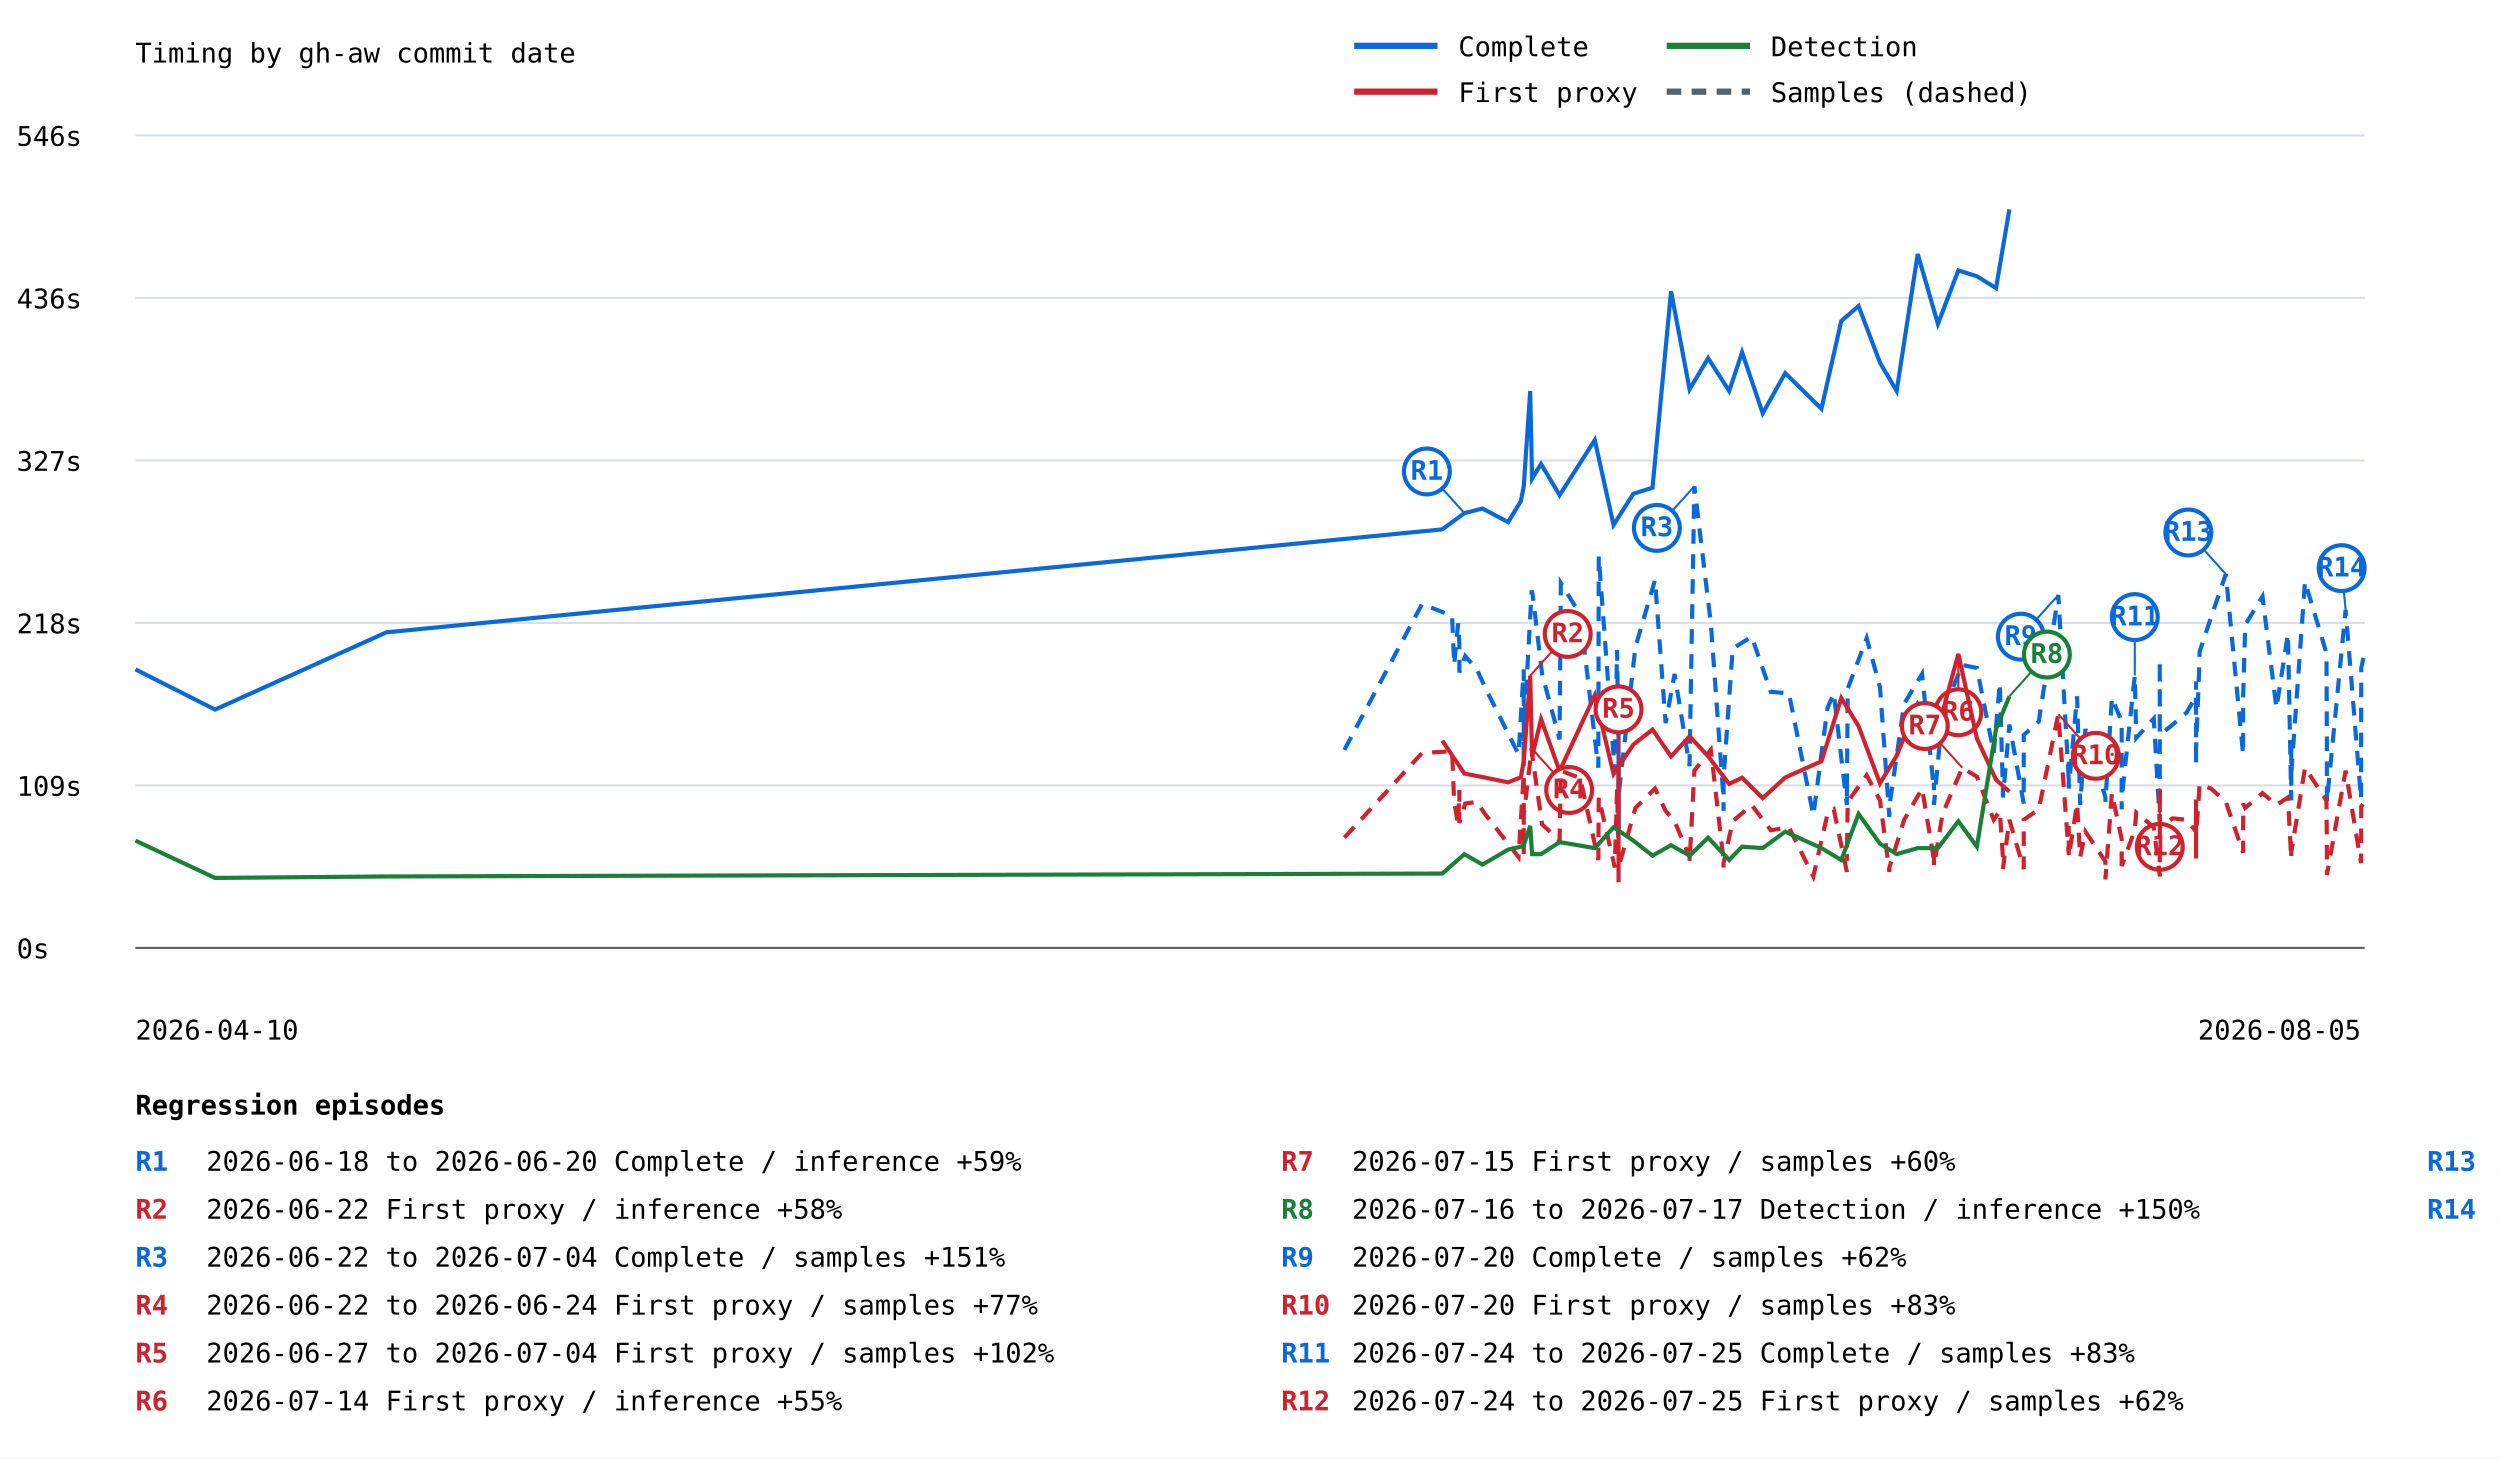
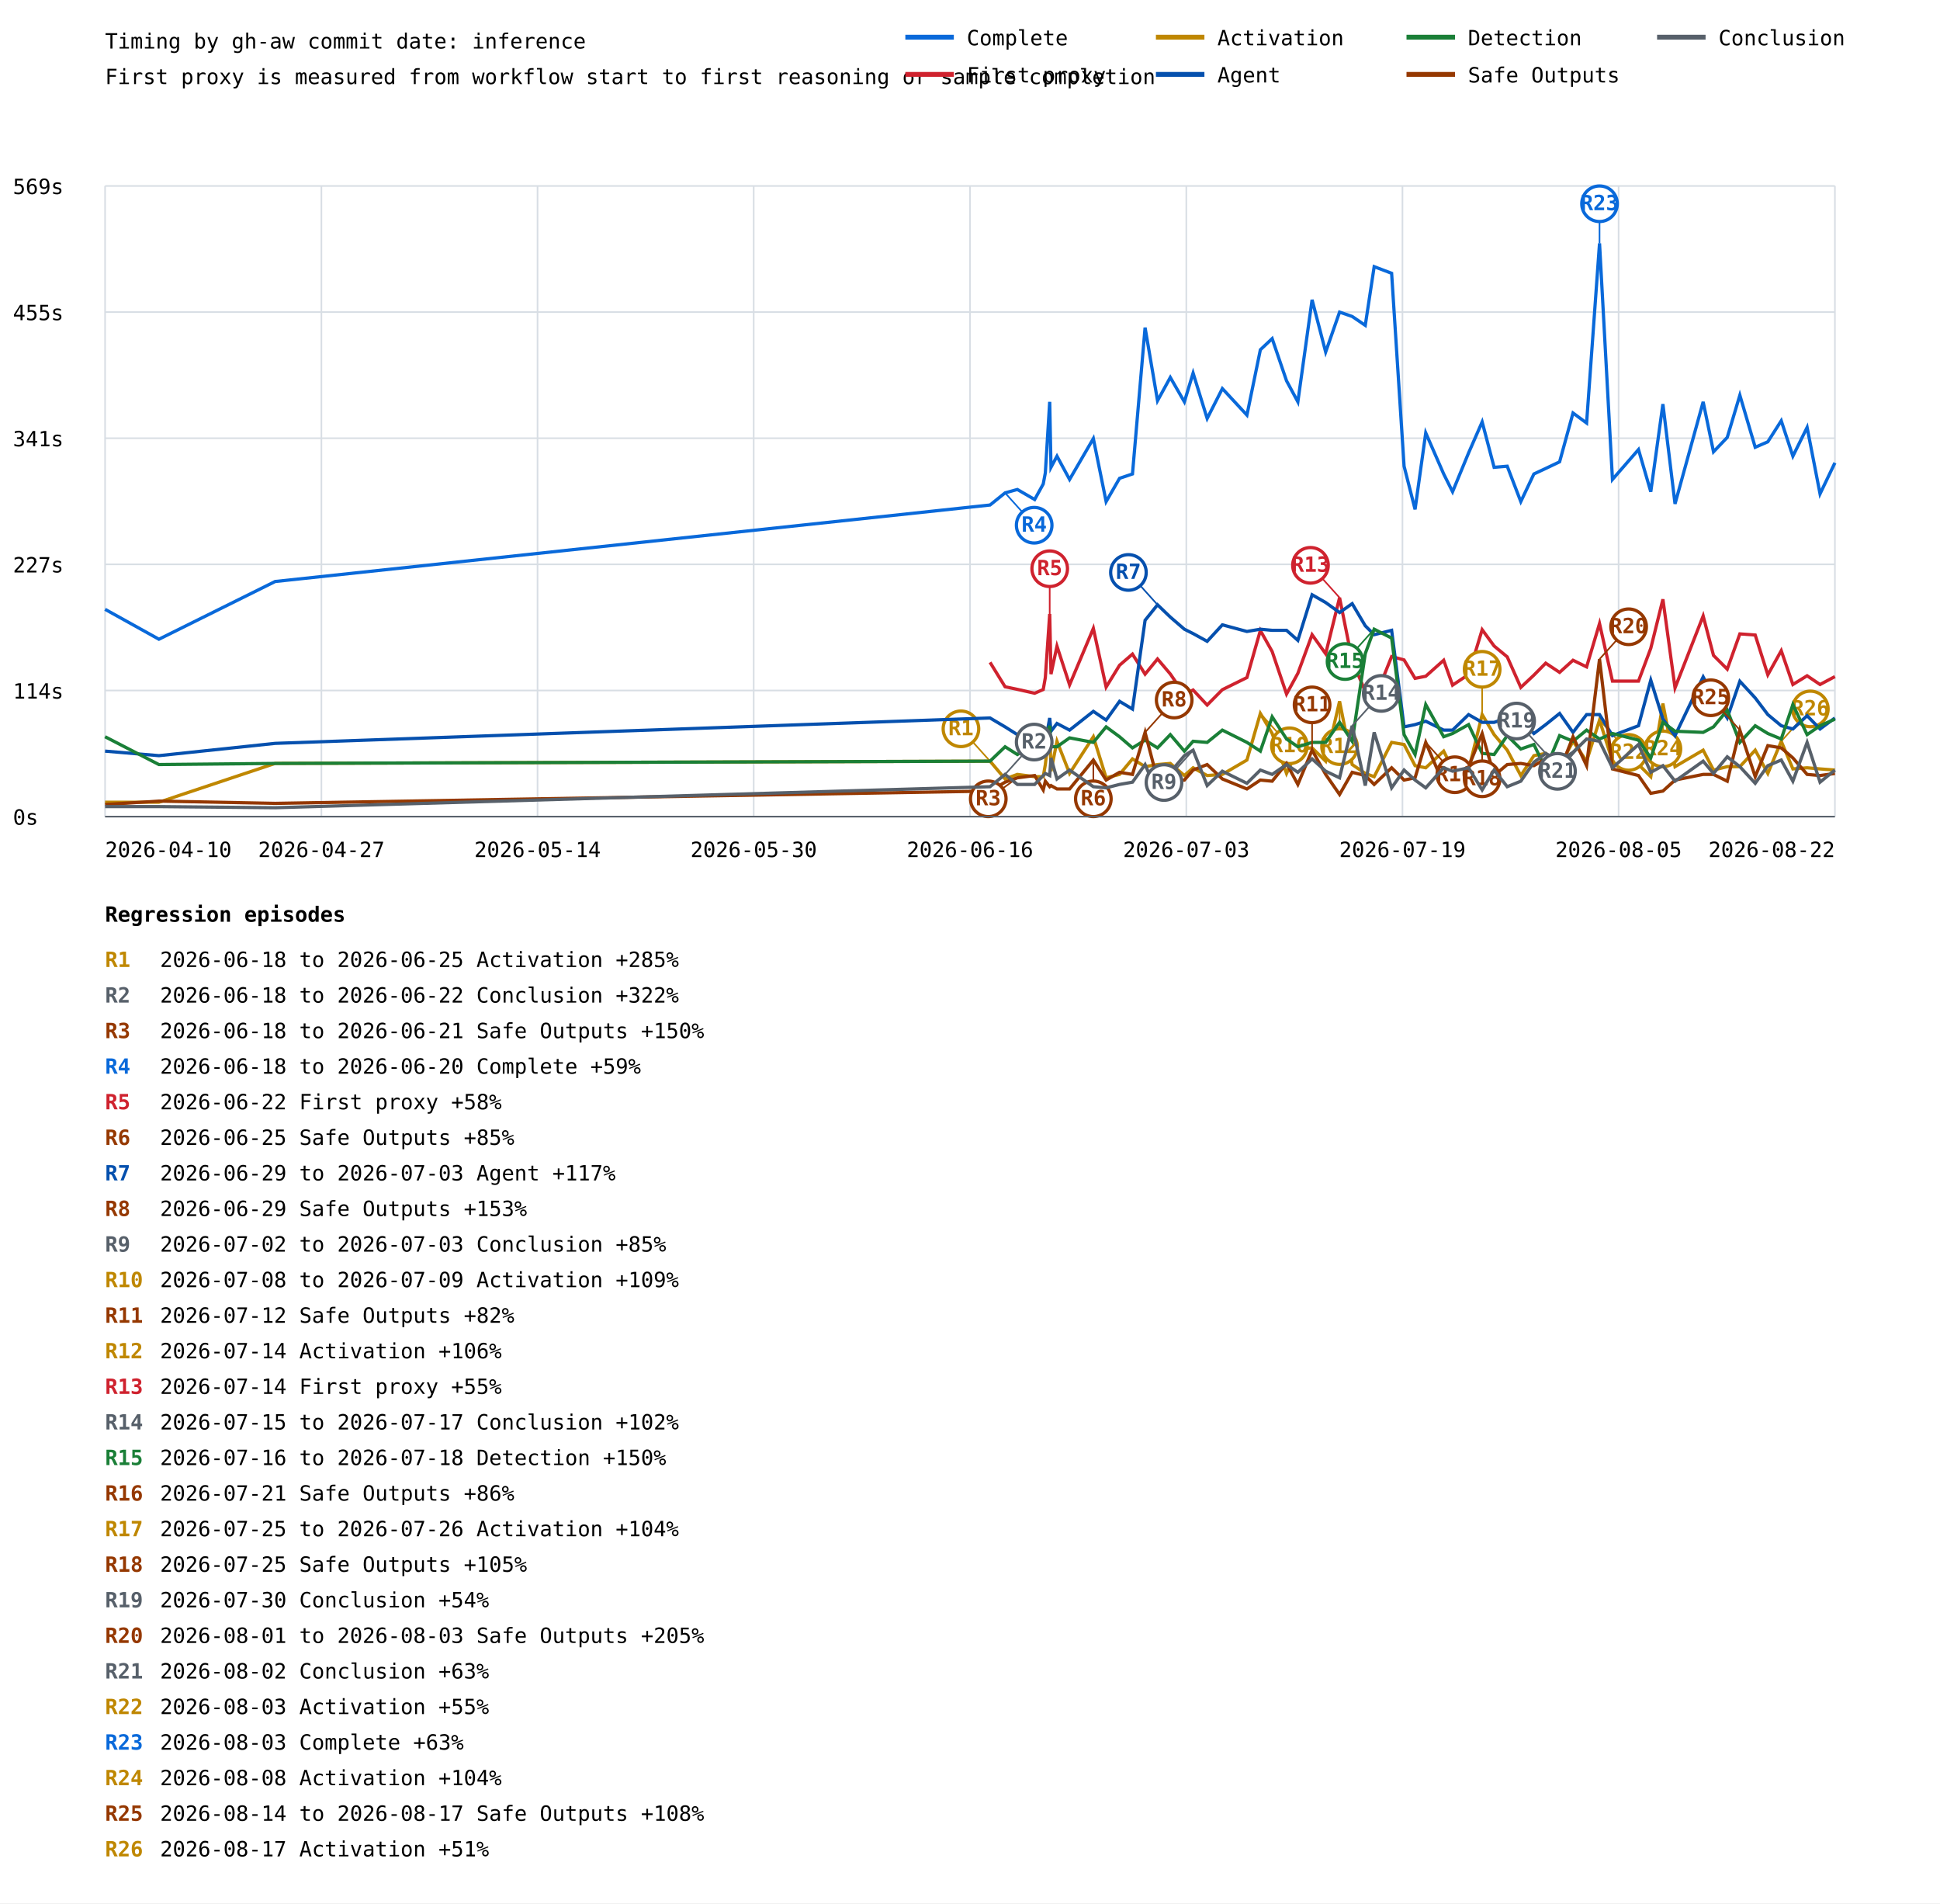
- <svg xmlns="http://www.w3.org/2000/svg" width="1200" height="700" viewBox="0 0 1200 700">
+ <svg xmlns="http://www.w3.org/2000/svg" width="1200" height="1177" viewBox="0 0 1200 1177">
  <rect width="100%" height="100%" fill="white" />
  <style>text{font-family:ui-monospace,monospace;font-size:13px}.axis{stroke:#57606a;stroke-width:1}.grid{stroke:#d8dee4;stroke-width:1}</style>
-   <line class="grid" x1="65" y1="455.0" x2="1135" y2="455.0" />
-   <text x="8" y="460.0">0s</text>
-   <line class="grid" x1="65" y1="377.0" x2="1135" y2="377.0" />
-   <text x="8" y="382.0">109s</text>
-   <line class="grid" x1="65" y1="299.0" x2="1135" y2="299.0" />
-   <text x="8" y="304.0">218s</text>
-   <line class="grid" x1="65" y1="221.0" x2="1135" y2="221.0" />
-   <text x="8" y="226.0">327s</text>
-   <line class="grid" x1="65" y1="143.0" x2="1135" y2="143.0" />
-   <text x="8" y="148.0">436s</text>
-   <line class="grid" x1="65" y1="65.0" x2="1135" y2="65.0" />
-   <text x="8" y="70.0">546s</text>
-   <line x1="702.9" y1="246.3" x2="684.9" y2="226.3" stroke="#0969da" stroke-width="1" />
-   <circle cx="684.9" cy="226.3" r="11" fill="white" stroke="#0969da" stroke-width="2" />
-   <text x="684.9" y="230.3" fill="#0969da" font-size="10" font-weight="bold" text-anchor="middle">R1</text>
-   <polyline points="65.0,321.3 103.2,340.6 185.5,303.5 692.3,254.1 702.9,246.3 711.6,244.1 723.9,250.6 730.0,240.6 731.4,233.4 734.5,187.7 735.4,229.8 739.7,222.7 748.6,237.7 765.5,211.2 774.5,252.0 784.0,237.0 793.2,234.1 802.1,139.8 811.0,186.9 819.9,171.9 830.0,187.7 836.2,169.1 846.1,198.4 856.9,179.1 874.3,196.2 883.8,154.1 892.1,146.9 902.4,174.1 910.4,187.7 920.5,121.9 930.2,155.5 940.0,129.8 948.9,132.6 958.1,138.3 964.5,100.5" fill="none" stroke="#0969da" stroke-width="2" />
-   <line x1="813.3" y1="233.4" x2="795.3" y2="253.4" stroke="#0969da" stroke-width="1" />
-   <circle cx="795.3" cy="253.4" r="11" fill="white" stroke="#0969da" stroke-width="2" />
-   <text x="795.3" y="257.4" fill="#0969da" font-size="10" font-weight="bold" text-anchor="middle">R3</text>
-   <line x1="988.0" y1="285.6" x2="970.0" y2="305.6" stroke="#0969da" stroke-width="1" />
-   <circle cx="970.0" cy="305.6" r="11" fill="white" stroke="#0969da" stroke-width="2" />
-   <text x="970.0" y="309.6" fill="#0969da" font-size="10" font-weight="bold" text-anchor="middle">R9</text>
-   <line x1="1024.7" y1="324.2" x2="1024.7" y2="296.2" stroke="#0969da" stroke-width="1" />
-   <circle cx="1024.7" cy="296.2" r="11" fill="white" stroke="#0969da" stroke-width="2" />
-   <text x="1024.7" y="300.2" fill="#0969da" font-size="10" font-weight="bold" text-anchor="middle">R11</text>
-   <line x1="1068.4" y1="275.6" x2="1050.4" y2="255.6" stroke="#0969da" stroke-width="1" />
-   <circle cx="1050.4" cy="255.6" r="11" fill="white" stroke="#0969da" stroke-width="2" />
-   <text x="1050.4" y="259.6" fill="#0969da" font-size="10" font-weight="bold" text-anchor="middle">R13</text>
-   <line x1="1125.9" y1="292.7" x2="1124.0" y2="272.7" stroke="#0969da" stroke-width="1" />
-   <circle cx="1124.0" cy="272.7" r="11" fill="white" stroke="#0969da" stroke-width="2" />
-   <text x="1124.0" y="276.7" fill="#0969da" font-size="10" font-weight="bold" text-anchor="middle">R14</text>
-   <polyline points="645.3,359.9 682.6,289.9 697.0,295.6 698.0,319.2 699.9,299.2 700.5,309.2 700.5,322.8 703.3,314.9 708.9,321.3 712.8,329.9 728.9,362.1 731.4,321.3 731.4,367.8 731.4,344.9 731.4,365.6 731.4,367.1 731.4,343.5 731.4,352.1 735.2,283.4 735.7,285.6 740.2,323.5 748.6,354.9 749.2,279.9 758.5,294.9 767.2,368.5 767.4,267.0 775.1,370.7 776.2,312.0 776.9,360.6 776.9,352.8 776.9,373.5 776.9,337.8 776.9,392.8 776.9,378.5 776.9,385.7 776.9,380.7 776.9,398.5 776.9,334.2 776.9,379.2 776.9,374.9 776.9,397.1 776.9,399.2 776.9,385.7 776.9,349.2 776.9,364.2 776.9,381.4 776.9,385.7 776.9,382.8 776.9,382.1 785.0,310.6 794.4,278.4 799.5,347.1 803.8,323.5 811.0,367.8 811.0,365.6 813.3,233.4 821.2,299.2 827.3,383.5 827.3,389.2 827.3,389.2 827.3,373.5 831.7,311.3 840.8,305.6 850.0,332.1 858.7,332.8 870.4,391.4 877.2,339.9 880.2,332.8 886.5,386.4 886.5,376.4 886.5,382.8 886.9,330.6 896.0,306.3 902.4,329.9 906.9,392.1 906.9,387.1 914.0,337.8 922.6,323.5 928.3,379.2 928.3,375.7 928.3,386.4 932.4,342.1 941.9,319.2 948.9,320.6 957.0,361.4 959.9,327.8 961.4,379.2 961.4,382.8 964.5,347.8 971.4,385.7 971.4,352.8 978.6,346.3 988.0,285.6 993.0,374.2 993.0,365.6 993.0,378.5 997.0,334.2 998.5,386.4 1001.0,349.9 1010.6,382.8 1010.6,384.9 1013.7,334.9 1018.4,346.3 1018.4,383.5 1018.4,388.5 1018.4,387.8 1018.4,383.5 1024.7,324.2 1025.4,354.2 1033.8,344.9 1036.7,394.2 1036.7,362.8 1036.7,317.0 1036.7,352.8 1042.9,347.8 1049.5,342.1 1054.1,334.2 1054.1,340.6 1054.1,351.4 1054.1,342.1 1054.1,327.0 1054.1,367.1 1054.1,359.2 1054.1,359.2 1055.5,324.2 1055.8,312.8 1061.3,296.3 1068.4,275.6 1076.7,362.1 1076.7,334.9 1077.7,299.9 1086.0,286.3 1092.7,339.9 1098.2,304.2 1099.8,384.2 1099.8,356.4 1099.8,371.4 1106.4,279.2 1116.7,313.5 1116.9,357.1 1116.9,384.9 1125.9,292.7 1133.3,383.5 1133.4,320.6 1135.0,313.5" fill="none" stroke="#0969da" stroke-width="2" stroke-dasharray="7 5" />
-   <line x1="734.5" y1="324.3" x2="752.5" y2="304.3" stroke="#cf222e" stroke-width="1" />
-   <circle cx="752.5" cy="304.3" r="11" fill="white" stroke="#cf222e" stroke-width="2" />
-   <text x="752.5" y="308.3" fill="#cf222e" font-size="10" font-weight="bold" text-anchor="middle">R2</text>
-   <line x1="940.0" y1="313.9" x2="940.0" y2="341.9" stroke="#cf222e" stroke-width="1" />
-   <circle cx="940.0" cy="341.9" r="11" fill="white" stroke="#cf222e" stroke-width="2" />
-   <text x="940.0" y="345.9" fill="#cf222e" font-size="10" font-weight="bold" text-anchor="middle">R6</text>
-   <polyline points="692.3,355.5 702.9,371.3 711.6,373.0 723.9,375.5 730.0,373.1 731.4,365.3 734.5,324.3 735.4,363.2 739.7,345.2 748.6,370.1 765.5,333.7 774.5,371.5 784.0,357.4 793.2,350.2 802.1,363.1 811.0,353.4 819.9,363.0 830.0,376.3 836.2,373.3 846.1,383.1 856.9,373.2 874.3,365.4 883.8,335.1 892.1,348.5 902.4,376.0 910.4,362.7 920.5,337.8 930.2,350.0 940.0,313.9 948.9,354.4 958.1,374.3 964.5,380.0" fill="none" stroke="#cf222e" stroke-width="2" />
-   <line x1="735.2" y1="359.2" x2="753.2" y2="379.2" stroke="#cf222e" stroke-width="1" />
-   <circle cx="753.2" cy="379.2" r="11" fill="white" stroke="#cf222e" stroke-width="2" />
-   <text x="753.2" y="383.2" fill="#cf222e" font-size="10" font-weight="bold" text-anchor="middle">R4</text>
-   <line x1="776.9" y1="368.5" x2="776.9" y2="340.5" stroke="#cf222e" stroke-width="1" />
-   <circle cx="776.9" cy="340.5" r="11" fill="white" stroke="#cf222e" stroke-width="2" />
-   <text x="776.9" y="344.5" fill="#cf222e" font-size="10" font-weight="bold" text-anchor="middle">R5</text>
-   <line x1="941.9" y1="368.5" x2="923.9" y2="348.5" stroke="#cf222e" stroke-width="1" />
-   <circle cx="923.9" cy="348.5" r="11" fill="white" stroke="#cf222e" stroke-width="2" />
-   <text x="923.9" y="352.5" fill="#cf222e" font-size="10" font-weight="bold" text-anchor="middle">R7</text>
-   <line x1="988.0" y1="342.8" x2="1006.0" y2="362.8" stroke="#cf222e" stroke-width="1" />
-   <circle cx="1006.0" cy="362.8" r="11" fill="white" stroke="#cf222e" stroke-width="2" />
-   <text x="1006.0" y="366.8" fill="#cf222e" font-size="10" font-weight="bold" text-anchor="middle">R10</text>
-   <line x1="1036.7" y1="378.5" x2="1036.7" y2="406.5" stroke="#cf222e" stroke-width="1" />
-   <circle cx="1036.7" cy="406.5" r="11" fill="white" stroke="#cf222e" stroke-width="2" />
-   <text x="1036.7" y="410.5" fill="#cf222e" font-size="10" font-weight="bold" text-anchor="middle">R12</text>
-   <polyline points="645.3,402.1 682.6,361.4 697.0,360.6 698.0,384.9 699.9,395.7 700.5,379.2 700.5,395.0 703.3,385.7 708.9,384.9 712.8,390.7 728.9,411.4 731.4,371.4 731.4,410.0 731.4,400.7 731.4,406.4 731.4,411.4 731.4,401.4 731.4,391.4 735.2,359.2 735.7,364.2 740.2,395.7 748.6,403.5 749.2,369.9 758.5,373.5 767.2,412.8 767.4,382.8 775.1,416.4 776.2,378.5 776.9,409.3 776.9,400.7 776.9,418.5 776.9,405.0 776.9,418.5 776.9,411.4 776.9,420.0 776.9,412.8 776.9,423.5 776.9,368.5 776.9,411.4 776.9,417.1 776.9,422.8 776.9,425.7 776.9,418.5 776.9,384.9 776.9,389.2 776.9,417.8 776.9,412.1 776.9,412.8 776.9,416.4 785.0,387.8 794.4,378.5 799.5,389.2 803.8,394.2 811.0,411.4 811.0,413.5 813.3,369.9 821.2,359.9 827.3,412.8 827.3,416.4 827.3,415.7 827.3,414.3 831.7,394.2 840.8,386.4 850.0,398.5 858.7,397.1 870.4,420.7 877.2,390.7 880.2,388.5 886.5,418.5 886.5,410.0 886.5,412.8 886.9,384.9 896.0,372.1 902.4,384.2 906.9,418.5 906.9,416.4 914.0,393.5 922.6,378.5 928.3,412.8 928.3,408.5 928.3,415.7 932.4,390.7 941.9,368.5 948.9,372.8 957.0,393.5 959.9,389.2 961.4,411.4 961.4,417.1 964.5,393.5 971.4,417.1 971.4,393.5 978.6,388.5 988.0,342.8 993.0,410.0 993.0,396.4 993.0,411.4 997.0,385.7 998.5,411.4 1001.0,399.2 1010.6,413.5 1010.6,422.1 1013.7,380.7 1018.4,402.8 1018.4,412.8 1018.4,417.1 1018.4,412.8 1018.4,415.7 1024.7,398.5 1025.4,390.0 1033.8,397.1 1036.7,420.7 1036.7,395.0 1036.7,378.5 1036.7,397.1 1042.9,392.8 1049.5,393.5 1054.1,399.2 1054.1,382.8 1054.1,412.1 1054.1,396.4 1054.1,388.5 1054.1,409.3 1054.1,410.0 1054.1,400.7 1055.5,381.4 1055.8,376.4 1061.3,378.5 1068.4,384.9 1076.7,409.3 1076.7,385.7 1077.7,387.8 1086.0,380.7 1092.7,386.4 1098.2,382.8 1099.8,412.1 1099.8,402.8 1099.8,409.3 1106.4,368.5 1116.7,384.2 1116.9,406.4 1116.9,420.0 1125.9,369.9 1133.3,414.3 1133.4,387.1 1135.0,384.9" fill="none" stroke="#cf222e" stroke-width="2" stroke-dasharray="7 5" />
-   <line x1="964.5" y1="334.2" x2="982.5" y2="314.2" stroke="#1a7f37" stroke-width="1" />
-   <circle cx="982.5" cy="314.2" r="11" fill="white" stroke="#1a7f37" stroke-width="2" />
-   <text x="982.5" y="318.2" fill="#1a7f37" font-size="10" font-weight="bold" text-anchor="middle">R8</text>
-   <polyline points="65.0,403.5 103.2,421.4 185.5,420.7 692.3,419.3 702.9,410.0 711.6,415.0 723.9,407.8 730.0,406.4 731.4,405.7 734.5,396.4 735.4,410.0 739.7,410.0 748.6,404.2 765.5,407.1 774.5,397.1 784.0,403.5 793.2,410.7 802.1,405.7 811.0,410.7 819.9,402.1 830.0,412.8 836.2,406.4 846.1,407.1 856.9,399.2 874.3,407.1 883.8,412.8 892.1,390.7 902.4,405.0 910.4,410.0 920.5,407.1 930.2,407.1 940.0,394.2 948.9,406.4 958.1,349.9 964.5,334.2" fill="none" stroke="#1a7f37" stroke-width="2" />
-   <line class="axis" x1="65" y1="455" x2="1135" y2="455" />
-   <text x="65" y="499">2026-04-10</text>
-   <text x="1055" y="499">2026-08-05</text>
-   <line x1="650" y1="22" x2="690" y2="22" stroke="#0969da" stroke-width="3" />
-   <text x="700" y="27">Complete</text>
-   <line x1="650" y1="44" x2="690" y2="44" stroke="#cf222e" stroke-width="3" />
-   <text x="700" y="49">First proxy</text>
-   <line x1="800" y1="22" x2="840" y2="22" stroke="#1a7f37" stroke-width="3" />
-   <text x="850" y="27">Detection</text>
-   <line x1="800" y1="44" x2="840" y2="44" stroke="#57606a" stroke-width="3" stroke-dasharray="7 5" />
-   <text x="850" y="49">Samples (dashed)</text>
-   <text x="65" y="30" font-size="20">Timing by gh-aw commit date</text>
-   <text x="65" y="535" font-size="16" font-weight="bold">Regression episodes</text>
-   <text x="65" y="562" fill="#0969da" font-weight="bold">R1</text>
-   <text x="99" y="562">2026-06-18 to 2026-06-20  Complete / inference  +59%</text>
-   <text x="65" y="585" fill="#cf222e" font-weight="bold">R2</text>
-   <text x="99" y="585">2026-06-22  First proxy / inference  +58%</text>
-   <text x="65" y="608" fill="#0969da" font-weight="bold">R3</text>
-   <text x="99" y="608">2026-06-22 to 2026-07-04  Complete / samples  +151%</text>
-   <text x="65" y="631" fill="#cf222e" font-weight="bold">R4</text>
-   <text x="99" y="631">2026-06-22 to 2026-06-24  First proxy / samples  +77%</text>
-   <text x="65" y="654" fill="#cf222e" font-weight="bold">R5</text>
-   <text x="99" y="654">2026-06-27 to 2026-07-04  First proxy / samples  +102%</text>
-   <text x="65" y="677" fill="#cf222e" font-weight="bold">R6</text>
-   <text x="99" y="677">2026-07-14  First proxy / inference  +55%</text>
-   <text x="615" y="562" fill="#cf222e" font-weight="bold">R7</text>
-   <text x="649" y="562">2026-07-15  First proxy / samples  +60%</text>
-   <text x="615" y="585" fill="#1a7f37" font-weight="bold">R8</text>
-   <text x="649" y="585">2026-07-16 to 2026-07-17  Detection / inference  +150%</text>
-   <text x="615" y="608" fill="#0969da" font-weight="bold">R9</text>
-   <text x="649" y="608">2026-07-20  Complete / samples  +62%</text>
-   <text x="615" y="631" fill="#cf222e" font-weight="bold">R10</text>
-   <text x="649" y="631">2026-07-20  First proxy / samples  +83%</text>
-   <text x="615" y="654" fill="#0969da" font-weight="bold">R11</text>
-   <text x="649" y="654">2026-07-24 to 2026-07-25  Complete / samples  +83%</text>
-   <text x="615" y="677" fill="#cf222e" font-weight="bold">R12</text>
-   <text x="649" y="677">2026-07-24 to 2026-07-25  First proxy / samples  +62%</text>
-   <text x="1165" y="562" fill="#0969da" font-weight="bold">R13</text>
-   <text x="1199" y="562">2026-07-28  Complete / samples  +58%</text>
-   <text x="1165" y="585" fill="#0969da" font-weight="bold">R14</text>
-   <text x="1199" y="585">2026-08-04  Complete / samples  +52%</text>
+   <text x="65" y="30" font-size="20">Timing by gh-aw commit date: inference</text>
+   <text x="65" y="52">First proxy is measured from workflow start to first reasoning or sample completion</text>
+   <line class="grid" x1="65" y1="505.0" x2="1135" y2="505.0" />
+   <text x="8" y="510.0">0s</text>
+   <line class="grid" x1="65" y1="427.0" x2="1135" y2="427.0" />
+   <text x="8" y="432.0">114s</text>
+   <line class="grid" x1="65" y1="349.0" x2="1135" y2="349.0" />
+   <text x="8" y="354.0">227s</text>
+   <line class="grid" x1="65" y1="271.0" x2="1135" y2="271.0" />
+   <text x="8" y="276.0">341s</text>
+   <line class="grid" x1="65" y1="193.0" x2="1135" y2="193.0" />
+   <text x="8" y="198.0">455s</text>
+   <line class="grid" x1="65" y1="115.0" x2="1135" y2="115.0" />
+   <text x="8" y="120.0">569s</text>
+   <line class="grid" x1="65.0" y1="115" x2="65.0" y2="505" />
+   <line class="grid" x1="198.8" y1="115" x2="198.8" y2="505" />
+   <line class="grid" x1="332.5" y1="115" x2="332.5" y2="505" />
+   <line class="grid" x1="466.2" y1="115" x2="466.2" y2="505" />
+   <line class="grid" x1="600.0" y1="115" x2="600.0" y2="505" />
+   <line class="grid" x1="733.8" y1="115" x2="733.8" y2="505" />
+   <line class="grid" x1="867.5" y1="115" x2="867.5" y2="505" />
+   <line class="grid" x1="1001.2" y1="115" x2="1001.2" y2="505" />
+   <line class="grid" x1="1135.0" y1="115" x2="1135.0" y2="505" />
+   <polyline points="65.0,376.8 98.3,395.3 170.2,359.6 612.4,312.3 621.7,304.8 629.3,302.7 640.0,308.9 645.3,299.3 646.6,292.4 649.3,248.5 650.1,289.0 653.8,282.1 661.6,296.5 676.3,271.2 684.2,310.2 692.5,295.8 700.5,293.1 708.3,202.6 716.0,247.8 723.9,233.4 732.6,248.5 738.0,230.7 746.7,258.8 756.1,240.3 771.3,256.7 779.6,216.3 786.9,209.4 795.8,235.5 802.8,248.5 811.6,185.4 820.0,217.7 828.6,193.0 836.4,195.7 844.5,201.2 850.0,164.9 860.8,169.0 868.5,288.3 875.3,315.0 881.9,267.7 893.0,293.1 898.5,304.1 908.4,280.1 916.8,260.9 924.2,289.0 932.3,288.3 940.7,310.2 948.8,293.1 956.1,289.7 964.7,285.6 973.0,255.4 981.4,261.6 989.4,150.5 997.4,296.5 1013.5,278.0 1021.1,304.1 1028.6,249.9 1036.1,311.6 1053.5,248.5 1059.9,279.4 1068.4,270.5 1076.2,244.4 1085.7,276.6 1093.5,273.2 1101.8,260.2 1109.0,282.1 1117.8,264.3 1125.8,305.4 1135.0,286.2" fill="none" stroke="#0969da" stroke-width="2" />
+   <line x1="621.7" y1="304.8" x2="639.7" y2="324.8" stroke="#0969da" stroke-width="1" />
+   <circle cx="639.7" cy="324.8" r="11" fill="white" stroke="#0969da" stroke-width="2" />
+   <text x="639.7" y="328.8" fill="#0969da" font-size="10" font-weight="bold" text-anchor="middle">R4</text>
+   <line x1="989.4" y1="150.5" x2="989.4" y2="126.0" stroke="#0969da" stroke-width="1" />
+   <circle cx="989.4" cy="126.0" r="11" fill="white" stroke="#0969da" stroke-width="2" />
+   <text x="989.4" y="130.0" fill="#0969da" font-size="10" font-weight="bold" text-anchor="middle">R23</text>
+   <polyline points="612.4,409.6 621.7,424.7 629.3,426.3 640.0,428.7 645.3,426.4 646.6,419.0 649.3,379.7 650.1,416.9 653.8,399.6 661.6,423.5 676.3,388.6 684.2,424.9 692.5,411.4 700.5,404.5 708.3,416.9 716.0,407.5 723.9,416.8 732.6,429.5 738.0,426.7 746.7,436.0 756.1,426.5 771.3,419.0 779.6,389.9 786.9,402.9 795.8,429.2 802.8,416.4 811.6,392.5 820.0,404.3 828.6,369.6 836.4,408.5 844.5,427.6 850.0,433.0 860.8,406.0 868.5,408.1 875.3,419.5 881.9,418.2 893.0,408.3 898.5,423.7 908.4,417.1 916.8,389.4 924.2,399.5 932.3,406.2 940.7,425.1 948.8,417.5 956.1,410.1 964.7,415.8 973.0,408.3 981.4,412.4 989.4,385.6 997.4,421.2 1013.5,421.2 1021.1,400.9 1028.6,370.6 1036.1,425.4 1053.5,380.9 1059.9,405.3 1068.4,413.8 1076.2,392.0 1085.7,392.7 1093.5,417.3 1101.8,402.4 1109.0,423.3 1117.8,417.9 1125.8,423.3 1135.0,418.4" fill="none" stroke="#cf222e" stroke-width="2" />
+   <line x1="649.3" y1="379.7" x2="649.3" y2="351.7" stroke="#cf222e" stroke-width="1" />
+   <circle cx="649.3" cy="351.7" r="11" fill="white" stroke="#cf222e" stroke-width="2" />
+   <text x="649.3" y="355.7" fill="#cf222e" font-size="10" font-weight="bold" text-anchor="middle">R5</text>
+   <line x1="828.6" y1="369.6" x2="810.6" y2="349.6" stroke="#cf222e" stroke-width="1" />
+   <circle cx="810.6" cy="349.6" r="11" fill="white" stroke="#cf222e" stroke-width="2" />
+   <text x="810.6" y="353.6" fill="#cf222e" font-size="10" font-weight="bold" text-anchor="middle">R13</text>
+   <polyline points="65.0,496.1 98.3,496.1 170.2,472.1 612.4,470.7 621.7,481.7 629.3,478.9 640.0,480.3 645.3,480.3 646.6,472.8 649.3,449.5 650.1,476.9 653.8,458.4 661.6,478.3 676.3,455.6 684.2,481.0 692.5,478.9 700.5,469.3 708.3,474.1 716.0,472.8 723.9,472.1 732.6,479.6 738.0,474.8 746.7,479.6 756.1,478.9 771.3,470.0 779.6,441.2 786.9,453.6 795.8,478.3 802.8,463.2 811.6,462.5 820.0,470.7 828.6,433.7 836.4,472.8 844.5,478.3 850.0,480.3 860.8,459.1 868.5,460.4 875.3,473.5 881.9,474.8 893.0,464.5 898.5,475.5 908.4,476.2 916.8,441.9 924.2,454.3 932.3,463.9 940.7,479.6 948.8,467.3 956.1,465.9 964.7,474.1 973.0,458.4 981.4,470.7 989.4,445.3 997.4,470.7 1013.5,472.8 1021.1,480.3 1028.6,435.1 1036.1,474.1 1053.5,463.9 1059.9,476.2 1068.4,474.1 1076.2,474.1 1085.7,463.9 1093.5,478.3 1101.8,458.4 1109.0,475.5 1117.8,474.8 1125.8,475.5 1135.0,476.2" fill="none" stroke="#bf8700" stroke-width="2" />
+   <line x1="612.4" y1="470.7" x2="594.4" y2="450.7" stroke="#bf8700" stroke-width="1" />
+   <circle cx="594.4" cy="450.7" r="11" fill="white" stroke="#bf8700" stroke-width="2" />
+   <text x="594.4" y="454.7" fill="#bf8700" font-size="10" font-weight="bold" text-anchor="middle">R1</text>
+   <line x1="779.6" y1="441.2" x2="797.6" y2="461.2" stroke="#bf8700" stroke-width="1" />
+   <circle cx="797.6" cy="461.2" r="11" fill="white" stroke="#bf8700" stroke-width="2" />
+   <text x="797.6" y="465.2" fill="#bf8700" font-size="10" font-weight="bold" text-anchor="middle">R10</text>
+   <line x1="828.6" y1="433.7" x2="828.6" y2="461.7" stroke="#bf8700" stroke-width="1" />
+   <circle cx="828.6" cy="461.7" r="11" fill="white" stroke="#bf8700" stroke-width="2" />
+   <text x="828.6" y="465.7" fill="#bf8700" font-size="10" font-weight="bold" text-anchor="middle">R12</text>
+   <line x1="916.8" y1="441.9" x2="916.8" y2="413.9" stroke="#bf8700" stroke-width="1" />
+   <circle cx="916.8" cy="413.9" r="11" fill="white" stroke="#bf8700" stroke-width="2" />
+   <text x="916.8" y="417.9" fill="#bf8700" font-size="10" font-weight="bold" text-anchor="middle">R17</text>
+   <line x1="989.4" y1="445.3" x2="1007.4" y2="465.3" stroke="#bf8700" stroke-width="1" />
+   <circle cx="1007.4" cy="465.3" r="11" fill="white" stroke="#bf8700" stroke-width="2" />
+   <text x="1007.4" y="469.3" fill="#bf8700" font-size="10" font-weight="bold" text-anchor="middle">R22</text>
+   <line x1="1028.6" y1="435.1" x2="1028.6" y2="463.1" stroke="#bf8700" stroke-width="1" />
+   <circle cx="1028.6" cy="463.1" r="11" fill="white" stroke="#bf8700" stroke-width="2" />
+   <text x="1028.6" y="467.1" fill="#bf8700" font-size="10" font-weight="bold" text-anchor="middle">R24</text>
+   <line x1="1101.8" y1="458.4" x2="1119.8" y2="438.4" stroke="#bf8700" stroke-width="1" />
+   <circle cx="1119.8" cy="438.4" r="11" fill="white" stroke="#bf8700" stroke-width="2" />
+   <text x="1119.8" y="442.4" fill="#bf8700" font-size="10" font-weight="bold" text-anchor="middle">R26</text>
+   <polyline points="65.0,464.5 98.3,467.3 170.2,459.7 612.4,444.0 621.7,449.5 629.3,454.3 640.0,456.3 645.3,450.8 646.6,459.1 649.3,444.0 650.1,452.2 653.8,447.4 661.6,451.5 676.3,439.9 684.2,445.3 692.5,433.7 700.5,438.5 708.3,383.6 716.0,374.0 723.9,381.6 732.6,389.1 738.0,391.8 746.7,396.6 756.1,386.4 771.3,390.5 779.6,389.1 786.9,389.8 795.8,389.8 802.8,396.0 811.6,367.8 820.0,372.6 828.6,378.8 836.4,373.3 844.5,387.0 850.0,392.5 860.8,389.8 868.5,449.5 875.3,448.1 881.9,446.0 893.0,451.5 898.5,451.5 908.4,441.9 916.8,446.7 924.2,446.7 932.3,444.0 940.7,445.3 948.8,453.6 956.1,448.1 964.7,441.2 973.0,452.9 981.4,441.9 989.4,441.9 997.4,454.9 1013.5,448.8 1021.1,420.6 1028.6,444.7 1036.1,454.9 1053.5,418.6 1059.9,430.9 1068.4,444.0 1076.2,421.3 1085.7,431.6 1093.5,441.9 1101.8,448.8 1109.0,450.8 1117.8,442.6 1125.8,450.8 1135.0,444.0" fill="none" stroke="#0550ae" stroke-width="2" />
+   <line x1="716.0" y1="374.0" x2="698.0" y2="354.0" stroke="#0550ae" stroke-width="1" />
+   <circle cx="698.0" cy="354.0" r="11" fill="white" stroke="#0550ae" stroke-width="2" />
+   <text x="698.0" y="358.0" fill="#0550ae" font-size="10" font-weight="bold" text-anchor="middle">R7</text>
+   <polyline points="65.0,455.6 98.3,472.8 170.2,472.1 612.4,470.7 621.7,461.8 629.3,466.6 640.0,459.7 645.3,458.4 646.6,457.7 649.3,448.8 650.1,461.8 653.8,461.8 661.6,456.3 676.3,459.1 684.2,449.5 692.5,455.6 700.5,462.5 708.3,457.7 716.0,462.5 723.9,454.3 732.6,464.5 738.0,458.4 746.7,459.1 756.1,451.5 771.3,459.1 779.6,464.5 786.9,443.3 795.8,457.0 802.8,461.8 811.6,459.1 820.0,459.1 828.6,446.7 836.4,458.4 844.5,404.2 850.0,389.1 860.8,394.6 868.5,454.3 875.3,466.6 881.9,435.7 893.0,455.6 898.5,453.6 908.4,448.1 916.8,465.9 924.2,466.6 932.3,454.9 940.7,463.2 948.8,460.4 956.1,475.5 964.7,454.9 973.0,458.4 981.4,451.5 989.4,457.0 997.4,453.6 1013.5,457.7 1021.1,468.7 1028.6,446.7 1036.1,452.2 1053.5,452.9 1059.9,449.5 1068.4,439.2 1076.2,459.1 1085.7,448.8 1093.5,453.6 1101.8,457.0 1109.0,435.7 1117.8,454.3 1125.8,448.8 1135.0,444.7" fill="none" stroke="#1a7f37" stroke-width="2" />
+   <line x1="850.0" y1="389.1" x2="832.0" y2="409.1" stroke="#1a7f37" stroke-width="1" />
+   <circle cx="832.0" cy="409.1" r="11" fill="white" stroke="#1a7f37" stroke-width="2" />
+   <text x="832.0" y="413.1" fill="#1a7f37" font-size="10" font-weight="bold" text-anchor="middle">R15</text>
+   <polyline points="65.0,497.5 98.3,495.4 170.2,496.8 612.4,489.2 621.7,483.7 629.3,481.0 640.0,479.6 645.3,488.5 646.6,483.1 649.3,486.5 650.1,485.8 653.8,487.9 661.6,487.9 676.3,470.0 684.2,482.4 692.5,477.6 700.5,478.9 708.3,452.9 716.0,482.4 723.9,482.4 732.6,482.4 738.0,476.2 746.7,472.8 756.1,481.7 771.3,487.9 779.6,482.4 786.9,483.1 795.8,472.1 802.8,485.1 811.6,463.9 820.0,478.9 828.6,491.3 836.4,477.6 844.5,479.6 850.0,485.1 860.8,474.8 868.5,482.4 875.3,481.0 881.9,459.1 893.0,485.1 898.5,480.3 908.4,474.1 916.8,453.6 924.2,479.6 932.3,472.8 940.7,472.1 948.8,473.5 956.1,469.3 964.7,476.9 973.0,455.6 981.4,473.5 989.4,407.6 997.4,475.5 1013.5,479.6 1021.1,490.6 1028.6,489.2 1036.1,482.4 1053.5,478.9 1059.9,478.9 1068.4,483.1 1076.2,451.5 1085.7,480.3 1093.5,461.1 1101.8,462.5 1109.0,468.7 1117.8,478.9 1125.8,479.6 1135.0,478.3" fill="none" stroke="#953800" stroke-width="2" />
+   <line x1="629.3" y1="481.0" x2="611.3" y2="494.0" stroke="#953800" stroke-width="1" />
+   <circle cx="611.3" cy="494.0" r="11" fill="white" stroke="#953800" stroke-width="2" />
+   <text x="611.3" y="498.0" fill="#953800" font-size="10" font-weight="bold" text-anchor="middle">R3</text>
+   <line x1="676.3" y1="470.0" x2="676.3" y2="494.0" stroke="#953800" stroke-width="1" />
+   <circle cx="676.3" cy="494.0" r="11" fill="white" stroke="#953800" stroke-width="2" />
+   <text x="676.3" y="498.0" fill="#953800" font-size="10" font-weight="bold" text-anchor="middle">R6</text>
+   <line x1="708.3" y1="452.9" x2="726.3" y2="432.9" stroke="#953800" stroke-width="1" />
+   <circle cx="726.3" cy="432.9" r="11" fill="white" stroke="#953800" stroke-width="2" />
+   <text x="726.3" y="436.9" fill="#953800" font-size="10" font-weight="bold" text-anchor="middle">R8</text>
+   <line x1="811.6" y1="463.9" x2="811.6" y2="435.9" stroke="#953800" stroke-width="1" />
+   <circle cx="811.6" cy="435.9" r="11" fill="white" stroke="#953800" stroke-width="2" />
+   <text x="811.6" y="439.9" fill="#953800" font-size="10" font-weight="bold" text-anchor="middle">R11</text>
+   <line x1="881.9" y1="459.1" x2="899.9" y2="479.1" stroke="#953800" stroke-width="1" />
+   <circle cx="899.9" cy="479.1" r="11" fill="white" stroke="#953800" stroke-width="2" />
+   <text x="899.9" y="483.1" fill="#953800" font-size="10" font-weight="bold" text-anchor="middle">R16</text>
+   <line x1="916.8" y1="453.6" x2="916.8" y2="481.6" stroke="#953800" stroke-width="1" />
+   <circle cx="916.8" cy="481.6" r="11" fill="white" stroke="#953800" stroke-width="2" />
+   <text x="916.8" y="485.6" fill="#953800" font-size="10" font-weight="bold" text-anchor="middle">R18</text>
+   <line x1="989.4" y1="407.6" x2="1007.4" y2="387.6" stroke="#953800" stroke-width="1" />
+   <circle cx="1007.4" cy="387.6" r="11" fill="white" stroke="#953800" stroke-width="2" />
+   <text x="1007.4" y="391.6" fill="#953800" font-size="10" font-weight="bold" text-anchor="middle">R20</text>
+   <line x1="1076.2" y1="451.5" x2="1058.2" y2="431.5" stroke="#953800" stroke-width="1" />
+   <circle cx="1058.2" cy="431.5" r="11" fill="white" stroke="#953800" stroke-width="2" />
+   <text x="1058.2" y="435.5" fill="#953800" font-size="10" font-weight="bold" text-anchor="middle">R25</text>
+   <polyline points="65.0,498.8 98.3,498.8 170.2,499.5 612.4,486.5 621.7,478.9 629.3,485.1 640.0,485.1 645.3,479.6 646.6,478.3 649.3,479.6 650.1,468.7 653.8,481.7 661.6,476.2 676.3,486.5 684.2,487.2 692.5,485.1 700.5,483.7 708.3,472.8 716.0,490.6 723.9,477.6 732.6,467.3 738.0,463.9 746.7,485.8 756.1,476.9 771.3,484.4 779.6,476.2 786.9,478.9 795.8,472.8 802.8,477.6 811.6,469.3 820.0,476.9 828.6,481.0 836.4,448.8 844.5,485.8 850.0,452.9 860.8,487.2 868.5,476.2 875.3,482.4 881.9,487.2 893.0,474.8 898.5,476.9 908.4,474.8 916.8,488.5 924.2,476.2 932.3,486.5 940.7,483.1 948.8,471.4 956.1,465.9 964.7,470.7 973.0,465.2 981.4,457.0 989.4,458.4 997.4,474.8 1013.5,460.4 1021.1,477.6 1028.6,473.5 1036.1,483.1 1053.5,470.7 1059.9,478.3 1068.4,468.0 1076.2,474.1 1085.7,484.4 1093.5,473.5 1101.8,470.0 1109.0,483.1 1117.8,459.1 1125.8,483.7 1135.0,476.2" fill="none" stroke="#57606a" stroke-width="2" />
+   <line x1="621.7" y1="478.9" x2="639.7" y2="458.9" stroke="#57606a" stroke-width="1" />
+   <circle cx="639.7" cy="458.9" r="11" fill="white" stroke="#57606a" stroke-width="2" />
+   <text x="639.7" y="462.9" fill="#57606a" font-size="10" font-weight="bold" text-anchor="middle">R2</text>
+   <line x1="738.0" y1="463.9" x2="720.0" y2="483.9" stroke="#57606a" stroke-width="1" />
+   <circle cx="720.0" cy="483.9" r="11" fill="white" stroke="#57606a" stroke-width="2" />
+   <text x="720.0" y="487.9" fill="#57606a" font-size="10" font-weight="bold" text-anchor="middle">R9</text>
+   <line x1="836.4" y1="448.8" x2="854.4" y2="428.8" stroke="#57606a" stroke-width="1" />
+   <circle cx="854.4" cy="428.8" r="11" fill="white" stroke="#57606a" stroke-width="2" />
+   <text x="854.4" y="432.8" fill="#57606a" font-size="10" font-weight="bold" text-anchor="middle">R14</text>
+   <line x1="956.1" y1="465.9" x2="938.1" y2="445.9" stroke="#57606a" stroke-width="1" />
+   <circle cx="938.1" cy="445.9" r="11" fill="white" stroke="#57606a" stroke-width="2" />
+   <text x="938.1" y="449.9" fill="#57606a" font-size="10" font-weight="bold" text-anchor="middle">R19</text>
+   <line x1="981.4" y1="457.0" x2="963.4" y2="477.0" stroke="#57606a" stroke-width="1" />
+   <circle cx="963.4" cy="477.0" r="11" fill="white" stroke="#57606a" stroke-width="2" />
+   <text x="963.4" y="481.0" fill="#57606a" font-size="10" font-weight="bold" text-anchor="middle">R21</text>
+   <text x="65.0" y="530" text-anchor="start">2026-04-10</text>
+   <text x="198.8" y="530" text-anchor="middle">2026-04-27</text>
+   <text x="332.5" y="530" text-anchor="middle">2026-05-14</text>
+   <text x="466.2" y="530" text-anchor="middle">2026-05-30</text>
+   <text x="600.0" y="530" text-anchor="middle">2026-06-16</text>
+   <text x="733.8" y="530" text-anchor="middle">2026-07-03</text>
+   <text x="867.5" y="530" text-anchor="middle">2026-07-19</text>
+   <text x="1001.2" y="530" text-anchor="middle">2026-08-05</text>
+   <text x="1135.0" y="530" text-anchor="end">2026-08-22</text>
+   <line class="axis" x1="65" y1="505" x2="1135" y2="505" />
+   <line x1="560" y1="23" x2="590" y2="23" stroke="#0969da" stroke-width="3" />
+   <text x="598" y="28">Complete</text>
+   <line x1="560" y1="46" x2="590" y2="46" stroke="#cf222e" stroke-width="3" />
+   <text x="598" y="51">First proxy</text>
+   <line x1="715" y1="23" x2="745" y2="23" stroke="#bf8700" stroke-width="3" />
+   <text x="753" y="28">Activation</text>
+   <line x1="715" y1="46" x2="745" y2="46" stroke="#0550ae" stroke-width="3" />
+   <text x="753" y="51">Agent</text>
+   <line x1="870" y1="23" x2="900" y2="23" stroke="#1a7f37" stroke-width="3" />
+   <text x="908" y="28">Detection</text>
+   <line x1="870" y1="46" x2="900" y2="46" stroke="#953800" stroke-width="3" />
+   <text x="908" y="51">Safe Outputs</text>
+   <line x1="1025" y1="23" x2="1055" y2="23" stroke="#57606a" stroke-width="3" />
+   <text x="1063" y="28">Conclusion</text>
+   <text x="65" y="570" font-size="16" font-weight="bold">Regression episodes</text>
+   <text x="65" y="598" fill="#bf8700" font-weight="bold">R1</text>
+   <text x="99" y="598">2026-06-18 to 2026-06-25  Activation  +285%</text>
+   <text x="65" y="620" fill="#57606a" font-weight="bold">R2</text>
+   <text x="99" y="620">2026-06-18 to 2026-06-22  Conclusion  +322%</text>
+   <text x="65" y="642" fill="#953800" font-weight="bold">R3</text>
+   <text x="99" y="642">2026-06-18 to 2026-06-21  Safe Outputs  +150%</text>
+   <text x="65" y="664" fill="#0969da" font-weight="bold">R4</text>
+   <text x="99" y="664">2026-06-18 to 2026-06-20  Complete  +59%</text>
+   <text x="65" y="686" fill="#cf222e" font-weight="bold">R5</text>
+   <text x="99" y="686">2026-06-22  First proxy  +58%</text>
+   <text x="65" y="708" fill="#953800" font-weight="bold">R6</text>
+   <text x="99" y="708">2026-06-25  Safe Outputs  +85%</text>
+   <text x="65" y="730" fill="#0550ae" font-weight="bold">R7</text>
+   <text x="99" y="730">2026-06-29 to 2026-07-03  Agent  +117%</text>
+   <text x="65" y="752" fill="#953800" font-weight="bold">R8</text>
+   <text x="99" y="752">2026-06-29  Safe Outputs  +153%</text>
+   <text x="65" y="774" fill="#57606a" font-weight="bold">R9</text>
+   <text x="99" y="774">2026-07-02 to 2026-07-03  Conclusion  +85%</text>
+   <text x="65" y="796" fill="#bf8700" font-weight="bold">R10</text>
+   <text x="99" y="796">2026-07-08 to 2026-07-09  Activation  +109%</text>
+   <text x="65" y="818" fill="#953800" font-weight="bold">R11</text>
+   <text x="99" y="818">2026-07-12  Safe Outputs  +82%</text>
+   <text x="65" y="840" fill="#bf8700" font-weight="bold">R12</text>
+   <text x="99" y="840">2026-07-14  Activation  +106%</text>
+   <text x="65" y="862" fill="#cf222e" font-weight="bold">R13</text>
+   <text x="99" y="862">2026-07-14  First proxy  +55%</text>
+   <text x="65" y="884" fill="#57606a" font-weight="bold">R14</text>
+   <text x="99" y="884">2026-07-15 to 2026-07-17  Conclusion  +102%</text>
+   <text x="65" y="906" fill="#1a7f37" font-weight="bold">R15</text>
+   <text x="99" y="906">2026-07-16 to 2026-07-18  Detection  +150%</text>
+   <text x="65" y="928" fill="#953800" font-weight="bold">R16</text>
+   <text x="99" y="928">2026-07-21  Safe Outputs  +86%</text>
+   <text x="65" y="950" fill="#bf8700" font-weight="bold">R17</text>
+   <text x="99" y="950">2026-07-25 to 2026-07-26  Activation  +104%</text>
+   <text x="65" y="972" fill="#953800" font-weight="bold">R18</text>
+   <text x="99" y="972">2026-07-25  Safe Outputs  +105%</text>
+   <text x="65" y="994" fill="#57606a" font-weight="bold">R19</text>
+   <text x="99" y="994">2026-07-30  Conclusion  +54%</text>
+   <text x="65" y="1016" fill="#953800" font-weight="bold">R20</text>
+   <text x="99" y="1016">2026-08-01 to 2026-08-03  Safe Outputs  +205%</text>
+   <text x="65" y="1038" fill="#57606a" font-weight="bold">R21</text>
+   <text x="99" y="1038">2026-08-02  Conclusion  +63%</text>
+   <text x="65" y="1060" fill="#bf8700" font-weight="bold">R22</text>
+   <text x="99" y="1060">2026-08-03  Activation  +55%</text>
+   <text x="65" y="1082" fill="#0969da" font-weight="bold">R23</text>
+   <text x="99" y="1082">2026-08-03  Complete  +63%</text>
+   <text x="65" y="1104" fill="#bf8700" font-weight="bold">R24</text>
+   <text x="99" y="1104">2026-08-08  Activation  +104%</text>
+   <text x="65" y="1126" fill="#953800" font-weight="bold">R25</text>
+   <text x="99" y="1126">2026-08-14 to 2026-08-17  Safe Outputs  +108%</text>
+   <text x="65" y="1148" fill="#bf8700" font-weight="bold">R26</text>
+   <text x="99" y="1148">2026-08-17  Activation  +51%</text>
</svg>
